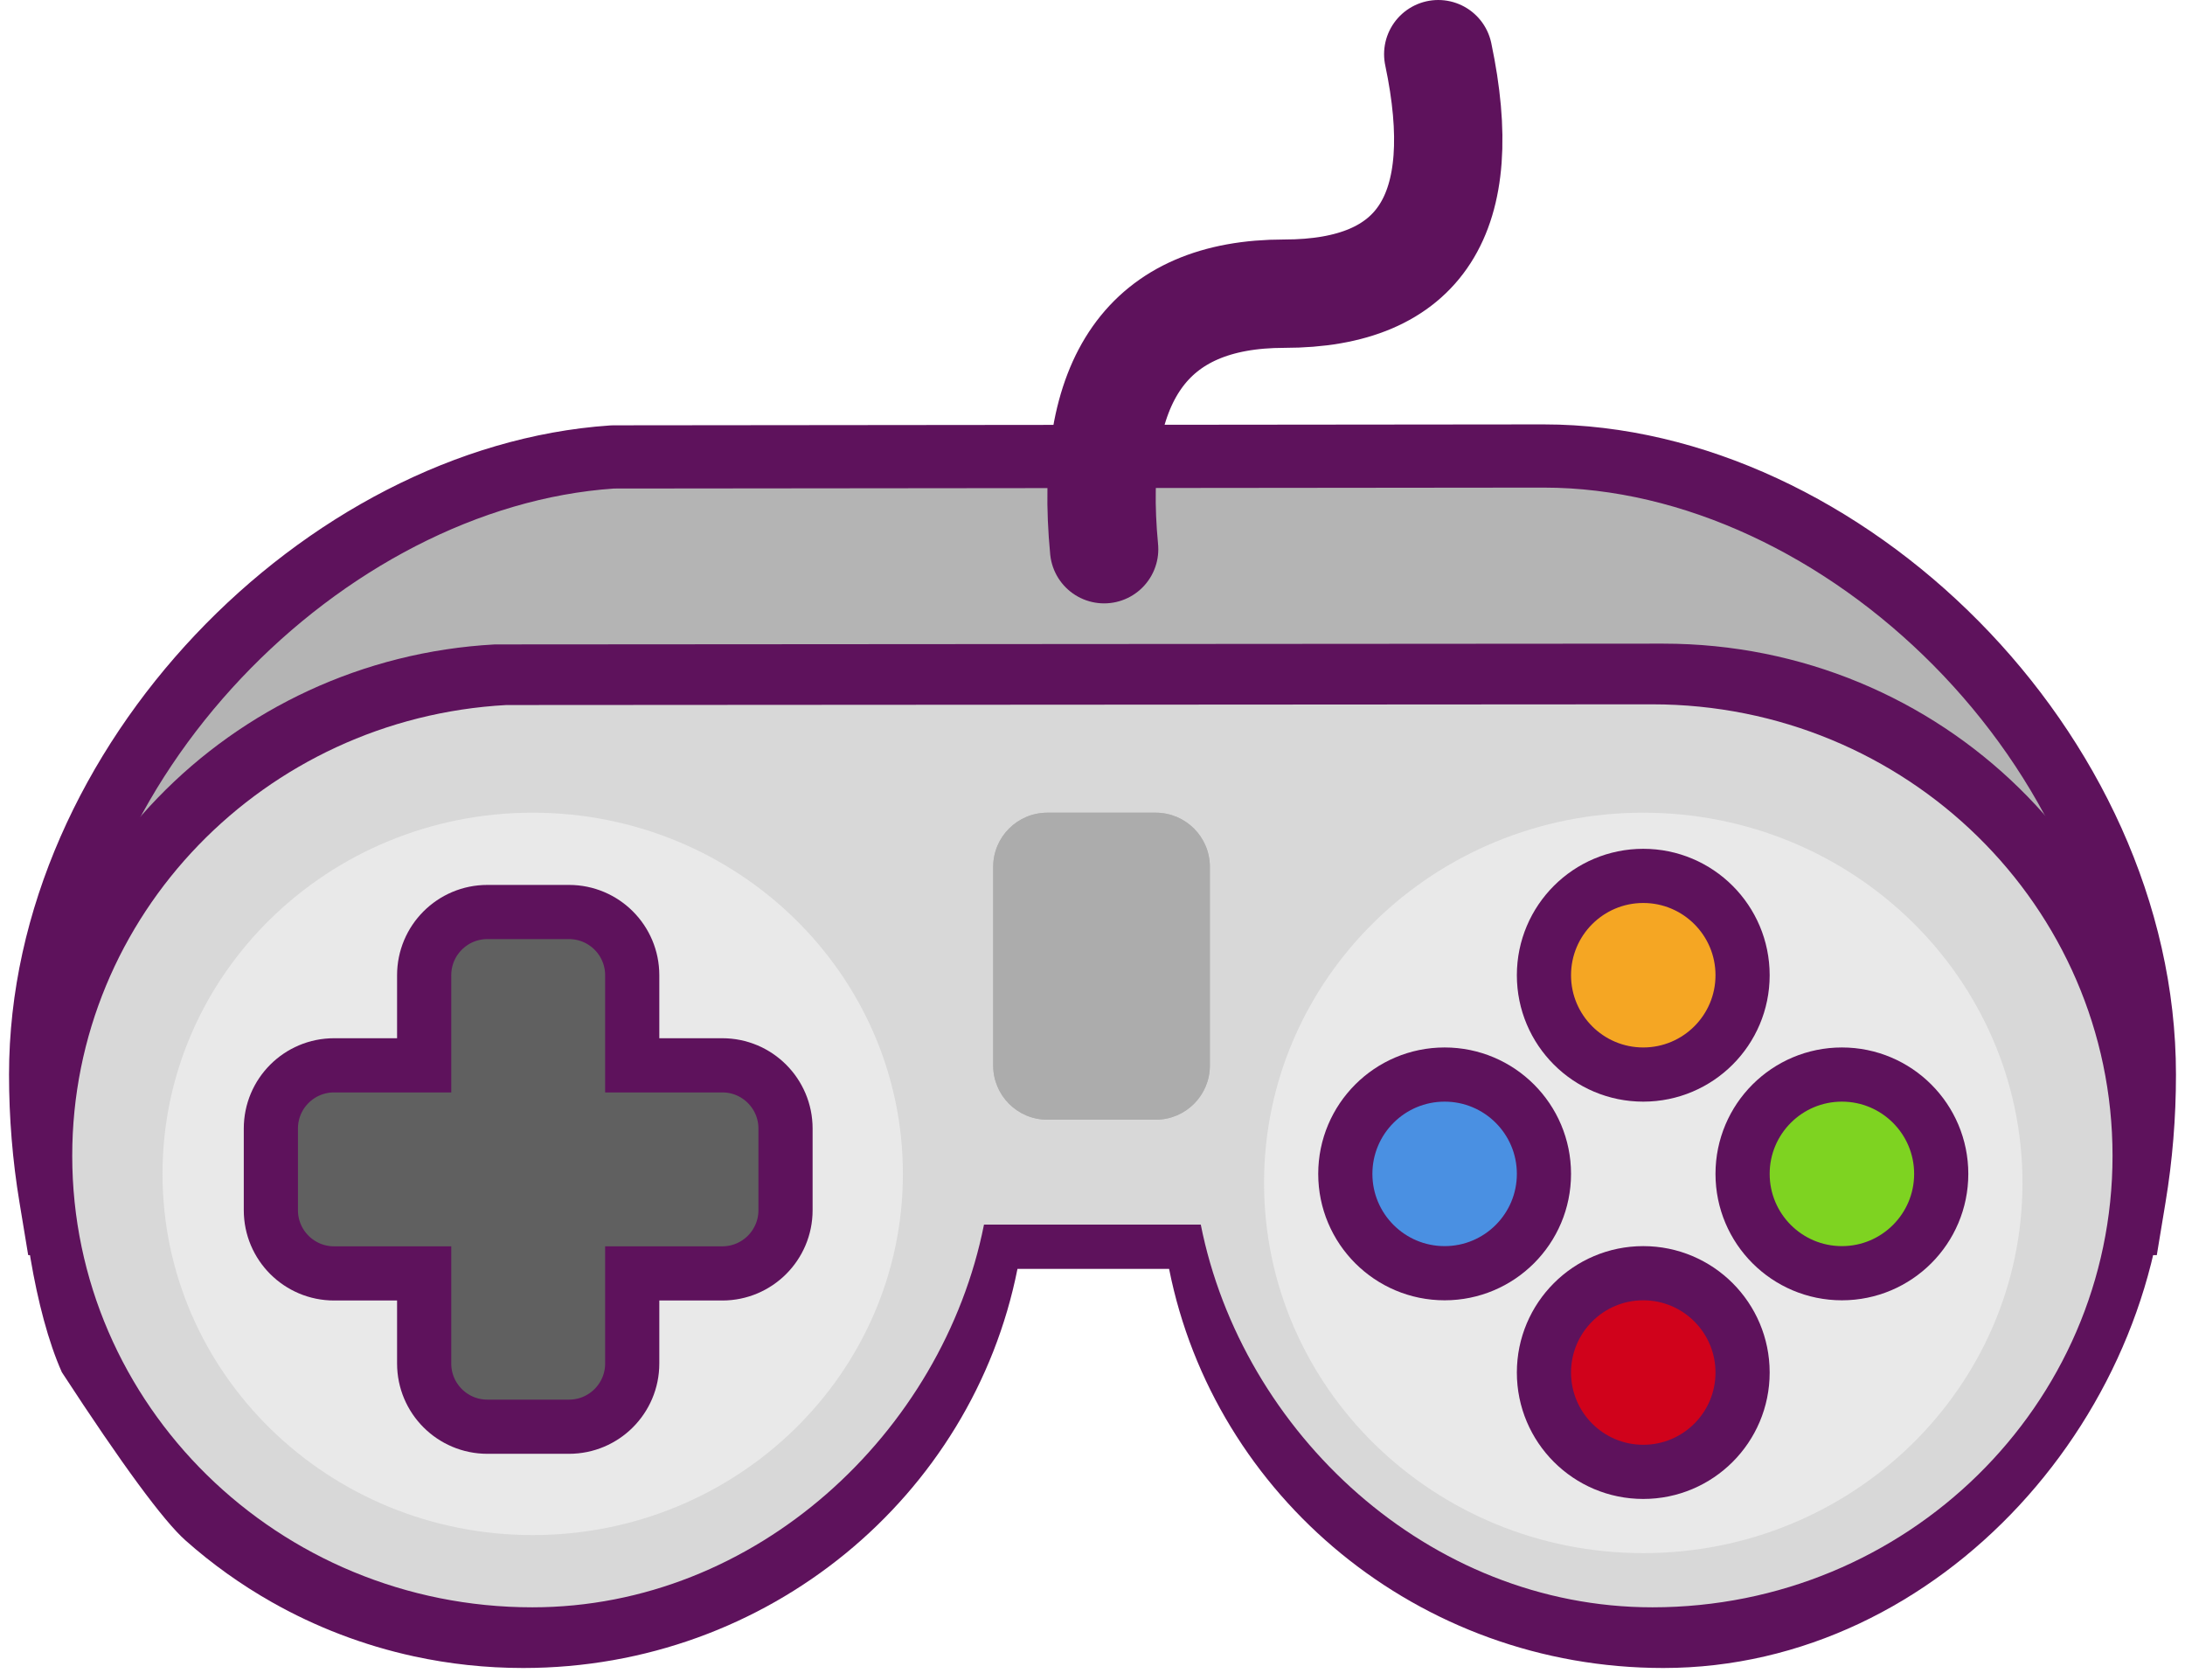
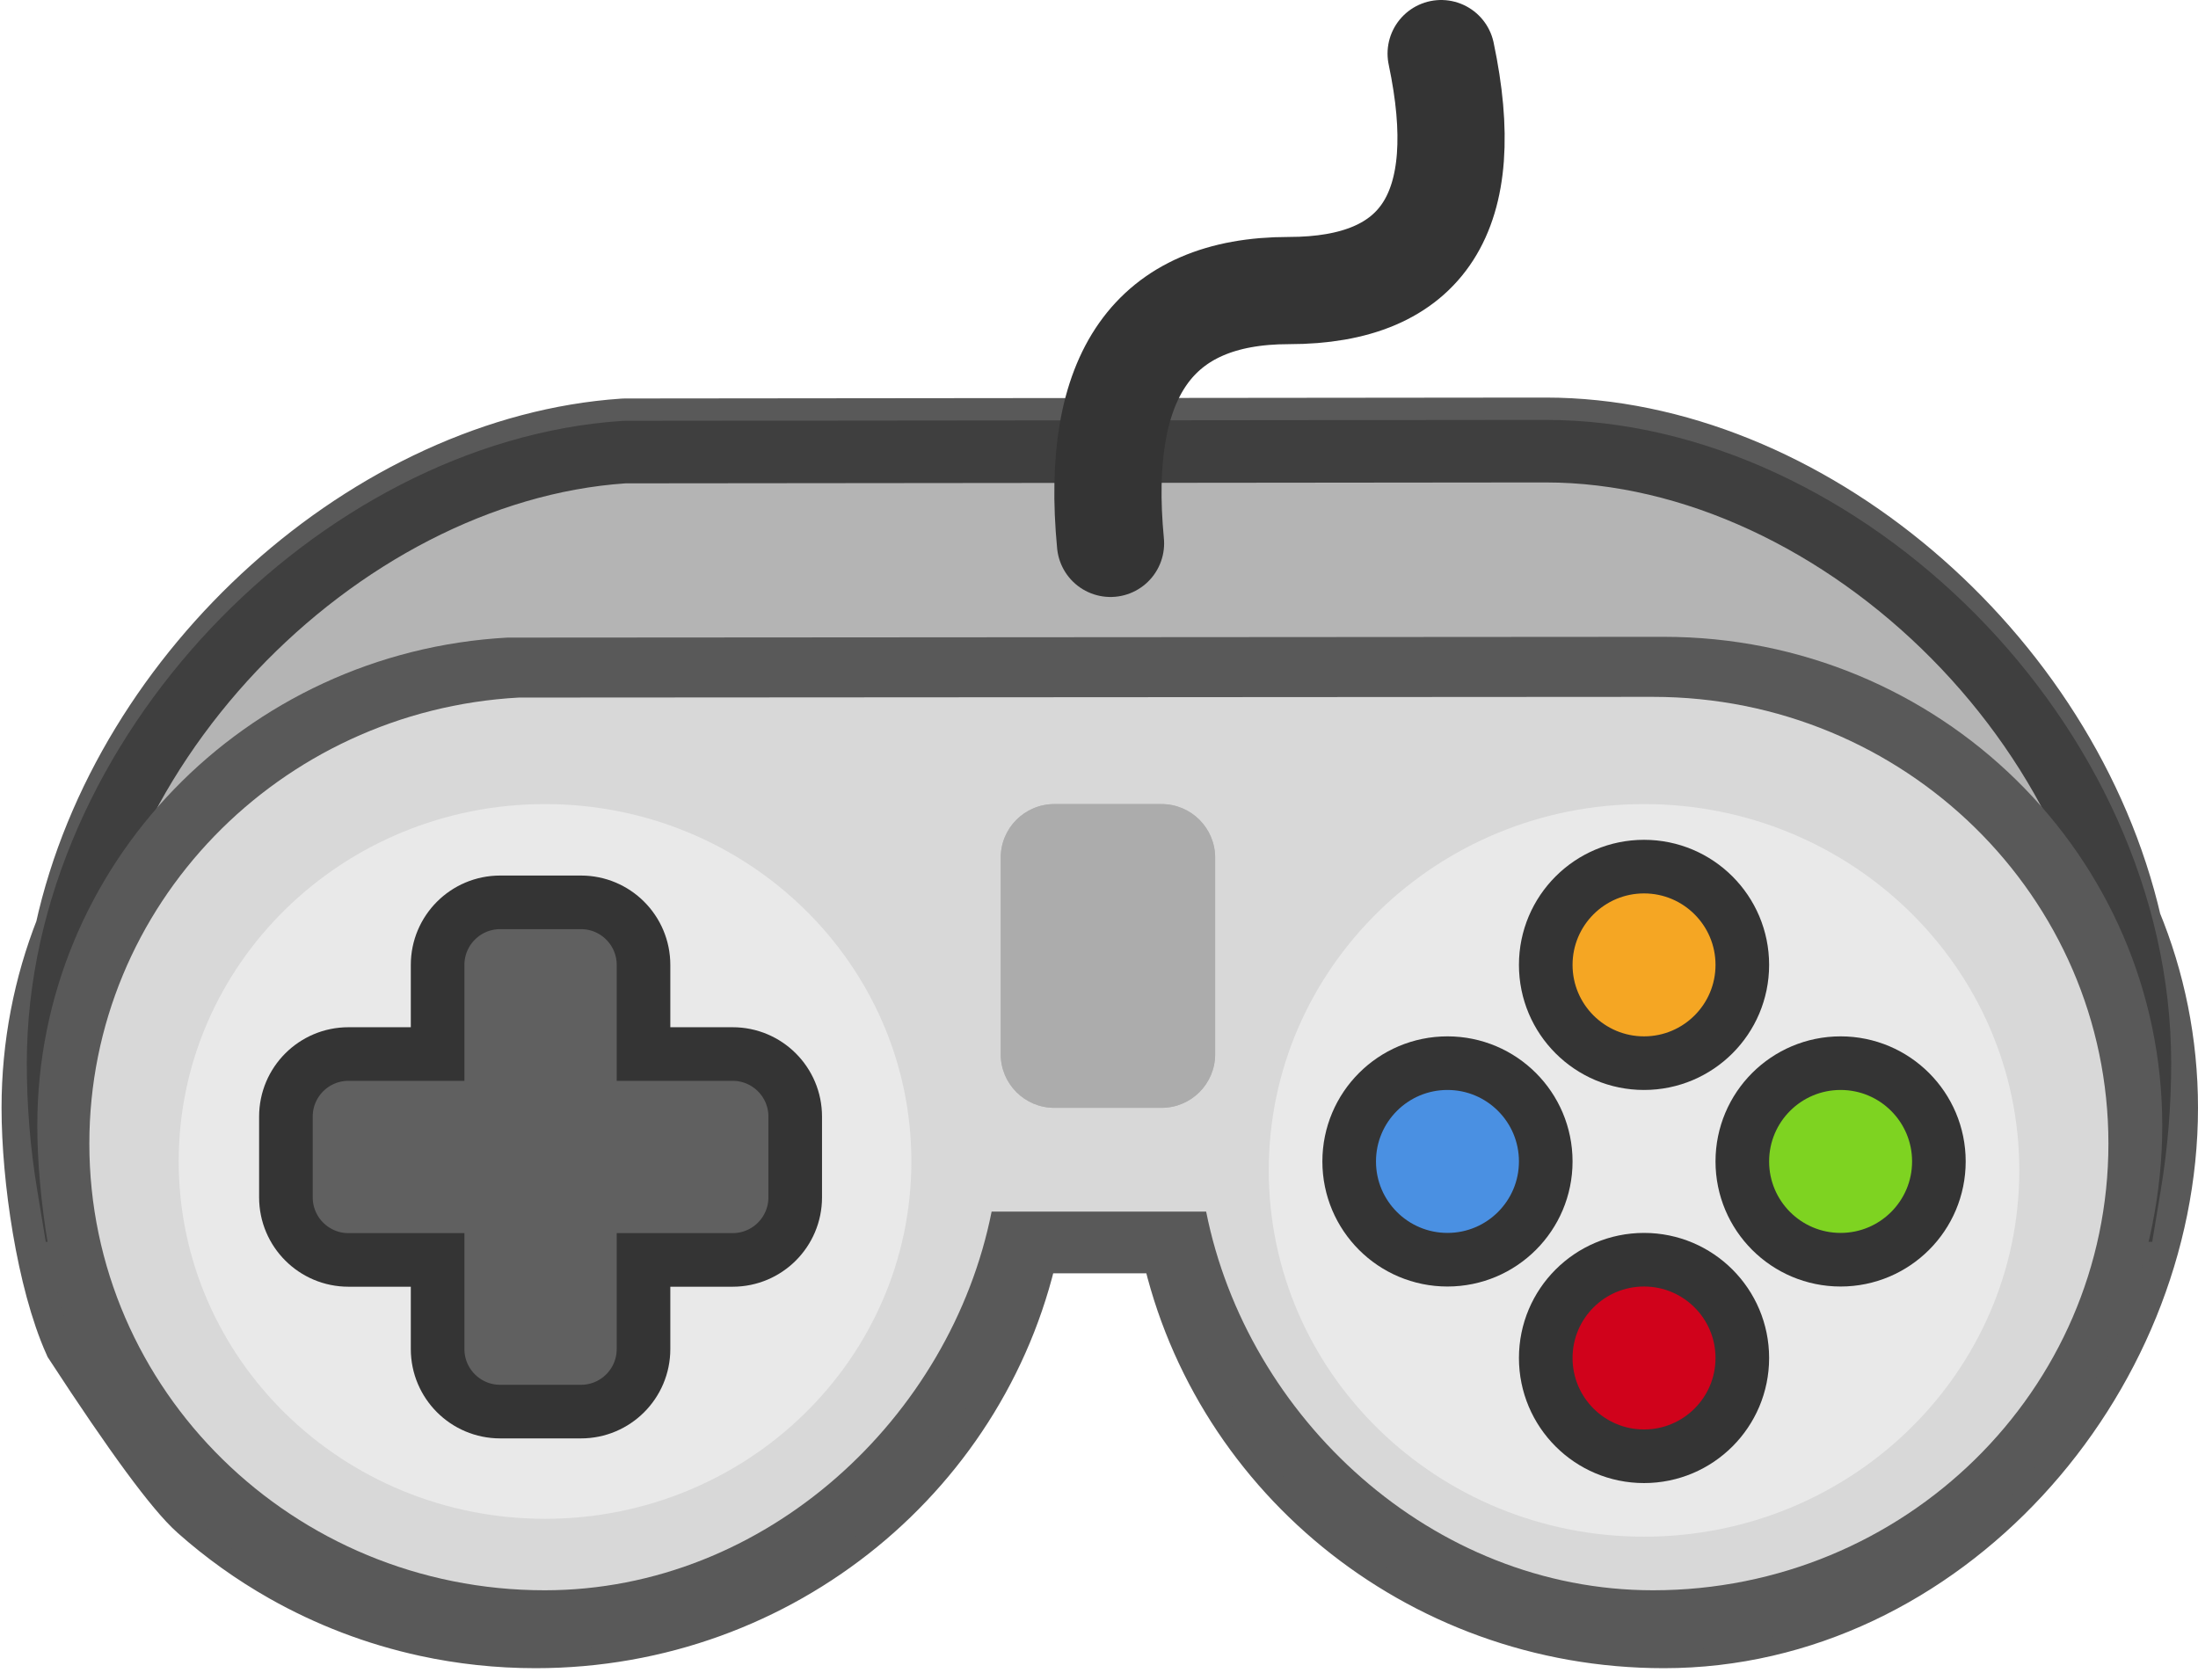
- <svg xmlns="http://www.w3.org/2000/svg" width="121px" height="93px" viewBox="0 0 121 93" cl-svg="1536432303445">
-   <defs>
-     <rect id="icon-project-game-path-1" x="54" y="42" width="12" height="17" rx="3" />
-     <filter x="-4.2%" y="-2.9%" width="108.3%" height="105.9%" filterUnits="objectBoundingBox" id="icon-project-game-filter-2">
-       <feOffset dx="0" dy="1" in="SourceAlpha" result="shadowOffsetInner1" />
-       <feComposite in="shadowOffsetInner1" in2="SourceAlpha" operator="arithmetic" k2="-1" k3="1" result="shadowInnerInner1" />
-       <feColorMatrix values="0 0 0 0 1 0 0 0 0 1 0 0 0 0 1 0 0 0 0.352 0" type="matrix" in="shadowInnerInner1" />
-     </filter>
-   </defs>
+ <svg xmlns="http://www.w3.org/2000/svg" width="123px" height="94px" viewBox="0 0 123 94" cl-svg="1537569548476">
+   <defs />
  <g stroke="none" stroke-width="1" fill="none" fill-rule="evenodd">
-     <g transform="translate(1, 3)">
-       <path d="M61.984,64.373 L57.016,64.373 L56.954,64.75 L2.046,64.75 L1.804,63.286 C1.436,61.068 1.25,58.798 1.25,56.5 C1.25,39.271 16.938,23.396 32.881,22.305 L32.998,22.301 L84.02,22.25 C84.101,22.251 84.169,22.251 84.326,22.25 C84.411,22.25 84.411,22.25 84.5,22.25 C101.045,22.25 117.75,38.501 117.75,56.5 C117.75,58.798 117.564,61.068 117.196,63.286 L116.954,64.75 L62.046,64.75 L61.984,64.373 Z" stroke="#5E125C" stroke-width="3.5" fill="#B4B4B4" />
-       <path d="M2.426,72.984 C0.922,69.622 0.087,63.907 0.087,60 C0.087,45.409 11.728,33.486 26.395,32.683 L90.587,32.64 C90.762,32.641 90.938,32.64 91.113,32.64 C106.515,32.64 119,44.889 119,60 C119,75.111 106.515,89.36 91.113,89.36 C77.546,89.36 66.242,79.855 63.742,67.262 L55.345,67.262 C52.845,79.855 41.541,89.36 27.974,89.36 C25.898,89.36 23.875,89.138 21.928,88.716 C19.126,88.108 16.481,87.086 14.065,85.72 C12.344,84.746 10.738,83.597 9.274,82.297 C8.052,81.213 5.769,78.108 2.426,72.984 Z" fill="#5E125C" fill-rule="nonzero" />
-       <path d="M90.026,36 C90.186,36.001 90.346,36 90.506,36 C104.579,36 115.987,47.193 115.987,61 C115.987,74.807 104.579,86 90.506,86 C78.11,86 67.781,76.315 65.496,64.808 L53.491,64.808 C51.206,76.315 40.877,86 28.481,86 C14.408,86 3,74.807 3,61 C3,47.668 13.637,36.773 27.038,36.039 L90.026,36 Z" fill="#D8D8D8" />
-       <ellipse fill="#E9E9E9" cx="28.5" cy="62" rx="20.5" ry="20" />
-       <ellipse fill="#E9E9E9" cx="90" cy="62.5" rx="21" ry="20.5" />
-       <circle stroke="#5E125C" stroke-width="3" fill="#F5A623" cx="90" cy="51" r="5.5" />
-       <circle stroke="#5E125C" stroke-width="3" fill="#D0021B" cx="90" cy="73" r="5.5" />
-       <circle stroke="#5E125C" stroke-width="3" fill="#7ED321" cx="101" cy="62" r="5.5" />
-       <circle stroke="#5E125C" stroke-width="3" fill="#4A90E2" cx="79" cy="62" r="5.5" />
-       <path d="M34.011,55.989 L39,55.989 C40.933,55.989 42.5,57.556 42.5,59.489 L42.5,64.011 C42.5,65.944 40.933,67.511 39,67.511 L34.011,67.511 L34.011,72.5 C34.011,74.433 32.444,76 30.511,76 L25.989,76 C24.056,76 22.489,74.433 22.489,72.5 L22.489,67.511 L17.5,67.511 C15.567,67.511 14,65.944 14,64.011 L14,59.489 C14,57.556 15.567,55.989 17.5,55.989 L22.489,55.989 L22.489,51 C22.489,49.067 24.056,47.5 25.989,47.5 L30.511,47.5 C32.444,47.5 34.011,49.067 34.011,51 L34.011,55.989 Z" stroke="#5E125C" stroke-width="3" fill="#606060" />
-       <g opacity="0.206">
-         <use fill="#353535" fill-rule="evenodd" href="#icon-project-game-path-1" />
-         <use fill="black" fill-opacity="1" filter="url(#filter-2)" href="#icon-project-game-path-1" />
+     <g transform="translate(2, 3)">
+       <path d="M1.952,49.142 C5.168,34.541 18.926,22.26 32.881,21.305 L32.998,21.301 L84.02,21.25 C84.101,21.251 84.169,21.251 84.326,21.25 C84.411,21.25 84.411,21.25 84.5,21.25 C98.938,21.25 113.497,33.625 116.972,48.737 C118.28,51.906 119,55.37 119,59 C119,74.111 106.515,88.36 91.113,88.36 C77.546,88.36 66.242,78.855 63.742,66.262 L55.345,66.262 C52.845,78.855 41.541,88.36 27.974,88.36 C25.898,88.36 23.875,88.138 21.928,87.716 C19.126,87.108 16.481,86.086 14.065,84.72 C12.344,83.746 10.738,82.597 9.274,81.297 C8.052,80.213 5.769,77.108 2.426,71.984 C0.922,68.622 0.087,62.907 0.087,59 C0.087,55.524 0.748,52.2 1.952,49.142 Z" stroke="#595959" stroke-width="4" fill="#B4B4B4" fill-rule="nonzero" />
+       <path d="M61.984,64.373 L57.016,64.373 L56.954,64.75 L2.046,64.75 L1.804,63.286 C1.436,61.068 1.25,58.798 1.25,56.5 C1.25,39.271 16.938,23.396 32.881,22.305 L32.998,22.301 L84.02,22.25 C84.101,22.251 84.169,22.251 84.326,22.25 C84.411,22.25 84.411,22.25 84.5,22.25 C101.045,22.25 117.75,38.501 117.75,56.5 C117.75,58.798 117.564,61.068 117.196,63.286 L116.954,64.75 L62.046,64.75 L61.984,64.373 Z" stroke="#3F3F3F" stroke-width="3.5" fill="#B4B4B4" fill-rule="nonzero" />
+       <path d="M2.426,72.984 C0.922,69.622 0.087,63.907 0.087,60 C0.087,45.409 11.728,33.486 26.395,32.683 L90.587,32.64 C90.762,32.641 90.938,32.64 91.113,32.64 C106.515,32.64 119,44.889 119,60 C119,75.111 106.515,89.36 91.113,89.36 C77.546,89.36 66.242,79.855 63.742,67.262 L55.345,67.262 C52.845,79.855 41.541,89.36 27.974,89.36 C25.898,89.36 23.875,89.138 21.928,88.716 C19.126,88.108 16.481,87.086 14.065,85.72 C12.344,84.746 10.738,83.597 9.274,82.297 C8.052,81.213 5.769,78.108 2.426,72.984 Z" fill="#595959" fill-rule="nonzero" />
+       <path d="M90.026,36 C90.186,36.001 90.346,36 90.506,36 C104.579,36 115.987,47.193 115.987,61 C115.987,74.807 104.579,86 90.506,86 C78.11,86 67.781,76.315 65.496,64.808 L53.491,64.808 C51.206,76.315 40.877,86 28.481,86 C14.408,86 3,74.807 3,61 C3,47.668 13.637,36.773 27.038,36.039 L90.026,36 Z" fill="#D8D8D8" fill-rule="nonzero" />
+       <ellipse fill="#E9E9E9" fill-rule="nonzero" cx="28.5" cy="62" rx="20.5" ry="20" />
+       <ellipse fill="#E9E9E9" fill-rule="nonzero" cx="90" cy="62.5" rx="21" ry="20.5" />
+       <circle stroke="#343434" stroke-width="3" fill="#F5A623" fill-rule="nonzero" cx="90" cy="51" r="5.5" />
+       <circle stroke="#343434" stroke-width="3" fill="#D0021B" fill-rule="nonzero" cx="90" cy="73" r="5.5" />
+       <circle stroke="#343434" stroke-width="3" fill="#7ED321" fill-rule="nonzero" cx="101" cy="62" r="5.5" />
+       <circle stroke="#343434" stroke-width="3" fill="#4A90E2" fill-rule="nonzero" cx="79" cy="62" r="5.5" />
+       <path d="M34.011,55.989 L39,55.989 C40.933,55.989 42.5,57.556 42.5,59.489 L42.5,64.011 C42.5,65.944 40.933,67.511 39,67.511 L34.011,67.511 L34.011,72.5 C34.011,74.433 32.444,76 30.511,76 L25.989,76 C24.056,76 22.489,74.433 22.489,72.5 L22.489,67.511 L17.5,67.511 C15.567,67.511 14,65.944 14,64.011 L14,59.489 C14,57.556 15.567,55.989 17.5,55.989 L22.489,55.989 L22.489,51 C22.489,49.067 24.056,47.5 25.989,47.5 L30.511,47.5 C32.444,47.5 34.011,49.067 34.011,51 L34.011,55.989 Z" stroke="#343434" stroke-width="3" fill="#606060" fill-rule="nonzero" />
+       <g opacity="0.206" transform="translate(54, 42)">
+         <g fill="#353535">
+           <rect x="0" y="0" width="12" height="17" rx="3" />
+         </g>
+         <g fill="#000000" fill-rule="nonzero">
+           <rect x="0" y="0" width="12" height="17" rx="3" />
+         </g>
      </g>
-       <path d="M60.144,27.41 C59.244,17.977 62.57,13.261 70.12,13.261 C77.671,13.261 80.513,8.841 78.647,0" stroke="#5E125C" stroke-width="6" stroke-linecap="round" />
+       <path d="M60.144,27.41 C59.244,17.977 62.57,13.261 70.12,13.261 C77.671,13.261 80.513,8.841 78.647,0" stroke="#343434" stroke-width="6" stroke-linecap="round" />
    </g>
  </g>
</svg>
